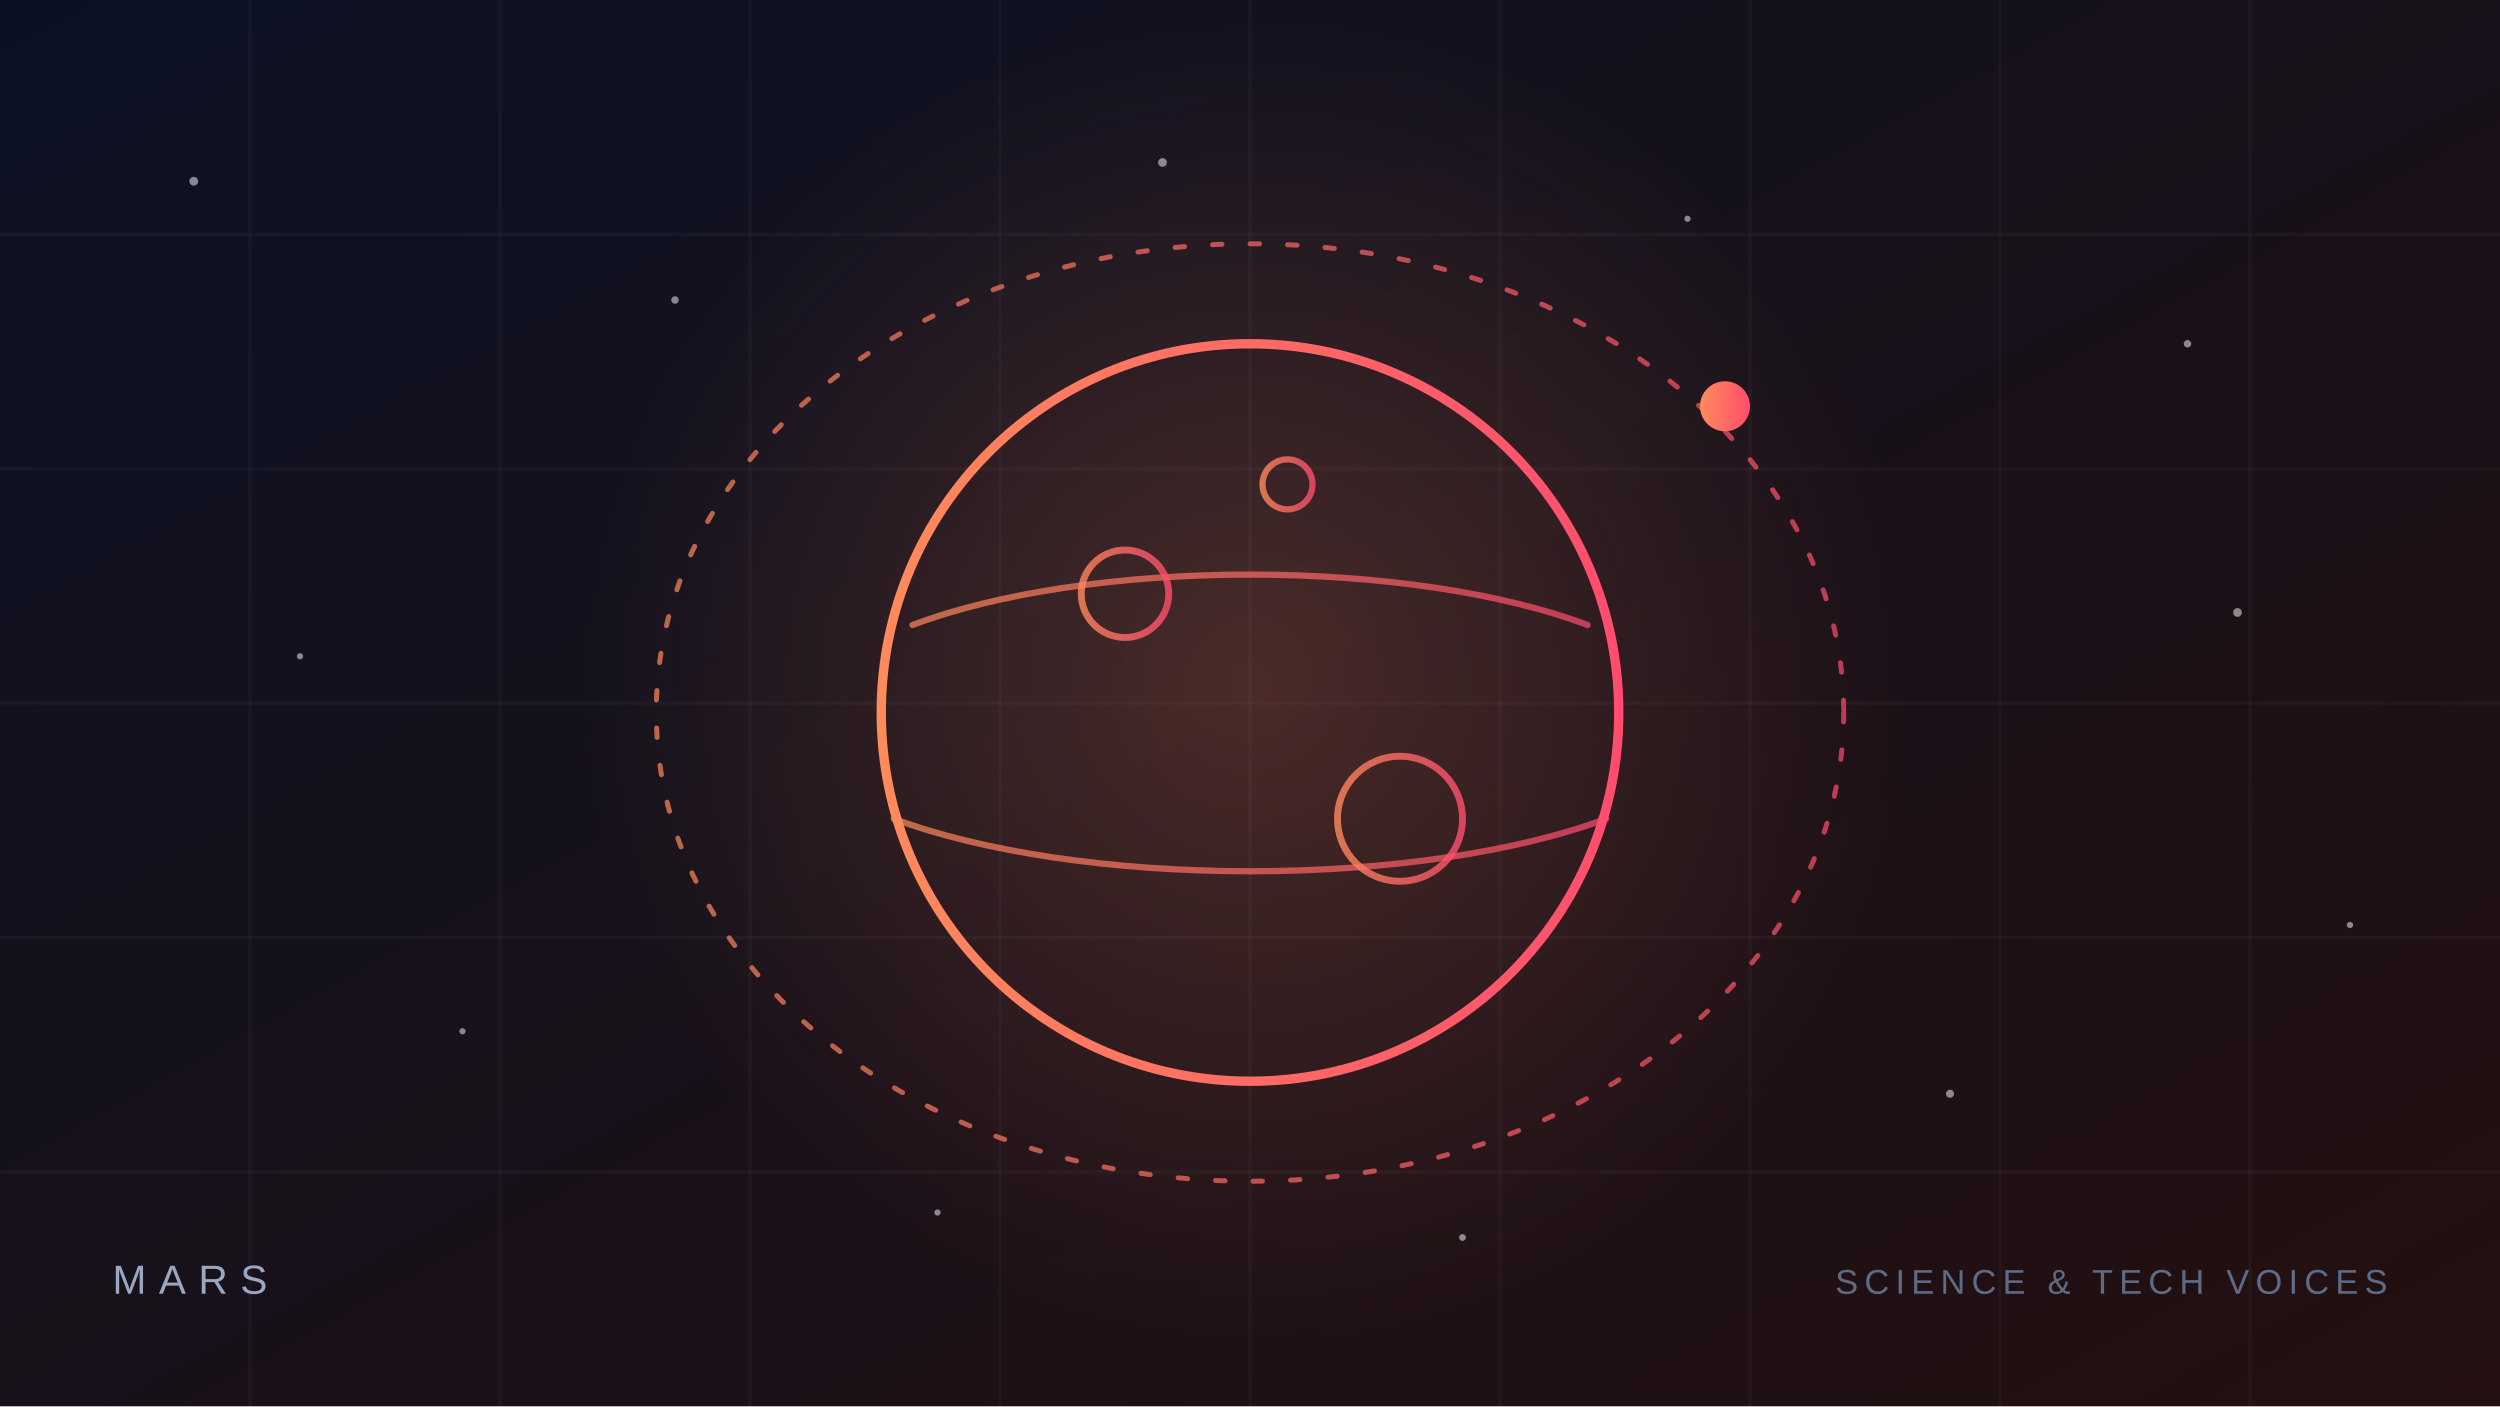
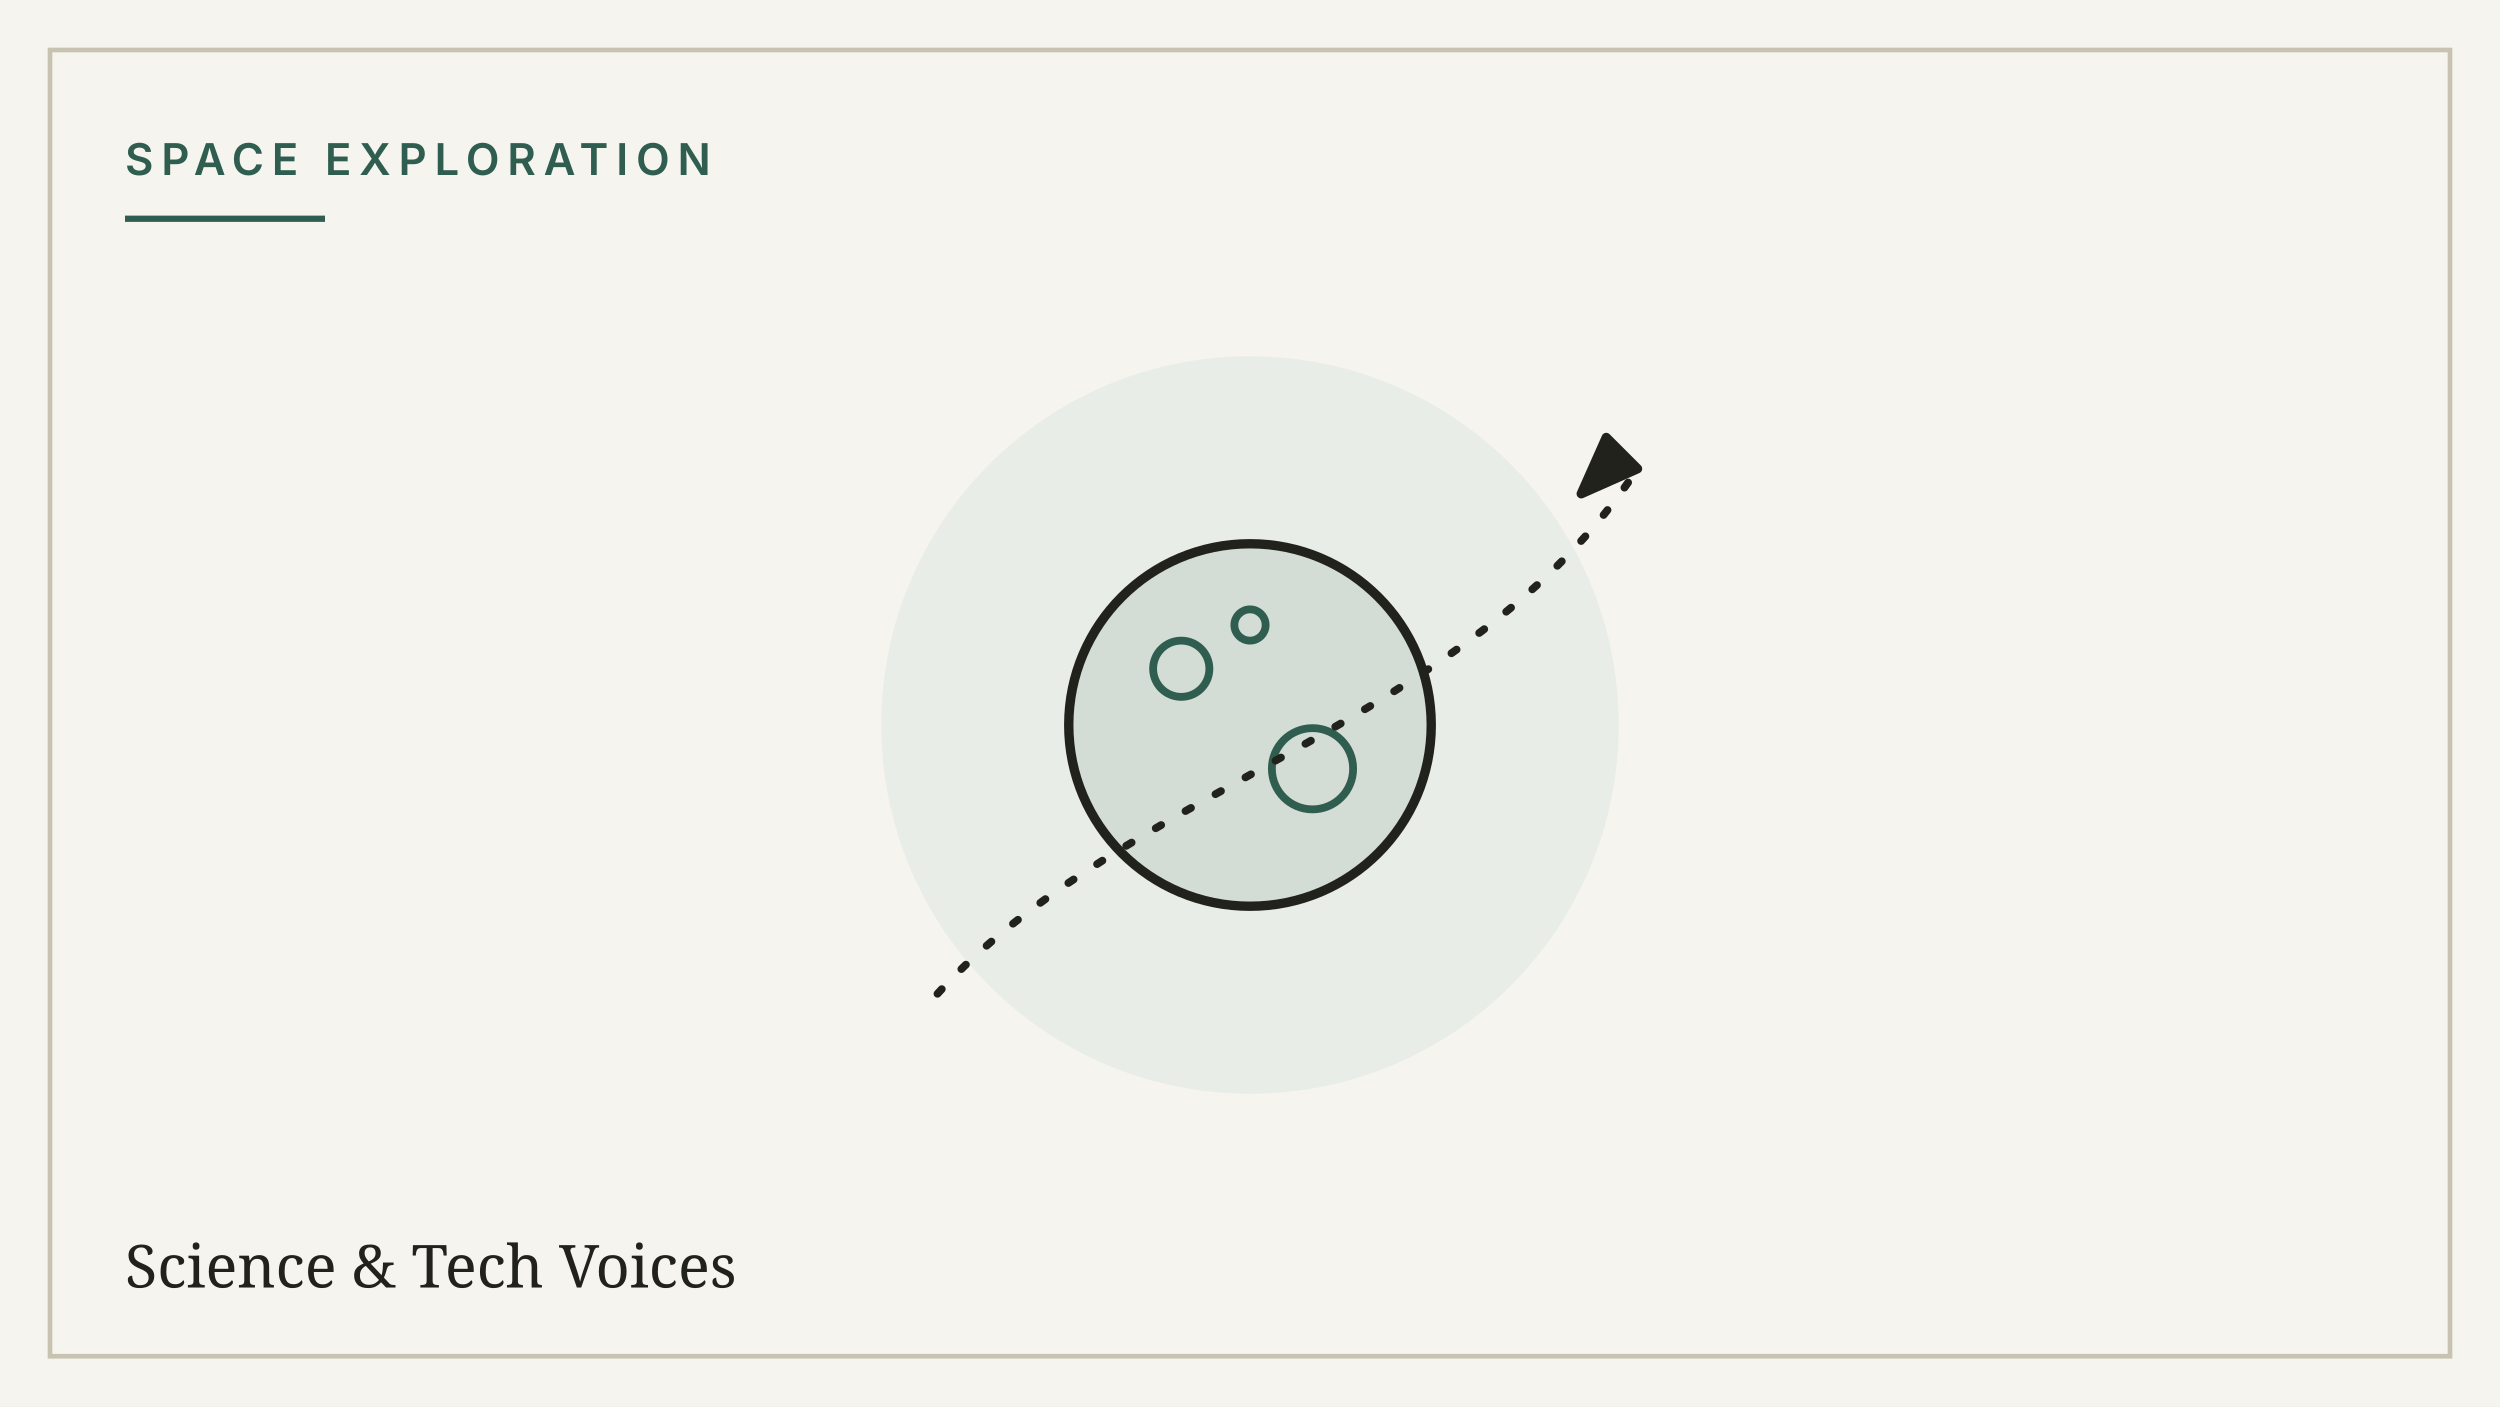
<svg xmlns="http://www.w3.org/2000/svg" viewBox="0 0 800 450" role="img" aria-label="Mars Colonization: Humanity's Next Giant Leap">
-   <defs>
-     <linearGradient id="bg" x1="0" y1="0" x2="1" y2="1">
-       <stop offset="0" stop-color="#0b1124" />
-       <stop offset="1" stop-color="#241010" />
-     </linearGradient>
-     <linearGradient id="ac" x1="0" y1="0" x2="1" y2="0">
-       <stop offset="0" stop-color="#ff8a5c" />
-       <stop offset="1" stop-color="#ff4d6d" />
-     </linearGradient>
-     <radialGradient id="glow" cx="0.5" cy="0.5" r="0.5">
-       <stop offset="0" stop-color="#ff8a5c" stop-opacity="0.22" />
-       <stop offset="1" stop-color="#ff8a5c" stop-opacity="0" />
-     </radialGradient>
-   </defs>
-   <rect width="800" height="450" fill="url(#bg)" />
-   <g stroke="#ffffff" stroke-opacity="0.035" stroke-width="1">
-     <line x1="80" y1="0" x2="80" y2="450" />
-     <line x1="160" y1="0" x2="160" y2="450" />
-     <line x1="240" y1="0" x2="240" y2="450" />
-     <line x1="320" y1="0" x2="320" y2="450" />
-     <line x1="400" y1="0" x2="400" y2="450" />
-     <line x1="480" y1="0" x2="480" y2="450" />
-     <line x1="560" y1="0" x2="560" y2="450" />
-     <line x1="640" y1="0" x2="640" y2="450" />
-     <line x1="720" y1="0" x2="720" y2="450" />
-     <line x1="0" y1="75" x2="800" y2="75" />
-     <line x1="0" y1="150" x2="800" y2="150" />
-     <line x1="0" y1="225" x2="800" y2="225" />
-     <line x1="0" y1="300" x2="800" y2="300" />
-     <line x1="0" y1="375" x2="800" y2="375" />
+   <rect width="800" height="450" fill="#f6f4ee" />
+   <rect x="16" y="16" width="768" height="418" fill="none" stroke="#c8c2b1" stroke-width="1.5" />
+   <text x="40" y="56" font-family="Inter, Segoe UI, sans-serif" font-size="14" letter-spacing="2.5" font-weight="600" fill="#2f5d4f">SPACE EXPLORATION</text>
+   <line x1="40" y1="70" x2="104" y2="70" stroke="#2f5d4f" stroke-width="2" />
+   <text x="40" y="412" font-family="Spectral, Georgia, serif" font-size="19" fill="#22221d">Science &amp; Tech Voices</text>
+   <circle cx="400" cy="232" r="118" fill="#e9ede7" />
+   <g stroke-linecap="round" stroke-linejoin="round" fill="none">
+     <circle cx="400" cy="232" r="58" stroke="#22221d" stroke-width="3" fill="#2f5d4f" fill-opacity="0.12" />
+     <g stroke="#2f5d4f" stroke-width="2.5">
+       <circle cx="378" cy="214" r="9" />
+       <circle cx="420" cy="246" r="13" />
+       <circle cx="400" cy="200" r="5" />
+     </g>
+     <path stroke="#22221d" stroke-width="2.5" stroke-dasharray="2 9" d="M300 318 C 360 252, 470 232, 524 150" />
+     <path stroke="#22221d" stroke-width="3" d="M524 150 l-18 8 8 -18 z" fill="#22221d" />
  </g>
-   <g>
-     <circle cx="62" cy="58" r="1.4" fill="#ffffff" opacity="0.5" />
-     <circle cx="148" cy="330" r="1.0" fill="#ffffff" opacity="0.5" />
-     <circle cx="216" cy="96" r="1.2" fill="#ffffff" opacity="0.5" />
-     <circle cx="300" cy="388" r="1.0" fill="#ffffff" opacity="0.5" />
-     <circle cx="372" cy="52" r="1.4" fill="#ffffff" opacity="0.5" />
-     <circle cx="468" cy="396" r="1.1" fill="#ffffff" opacity="0.5" />
-     <circle cx="540" cy="70" r="1.0" fill="#ffffff" opacity="0.5" />
-     <circle cx="624" cy="350" r="1.3" fill="#ffffff" opacity="0.5" />
-     <circle cx="700" cy="110" r="1.2" fill="#ffffff" opacity="0.5" />
-     <circle cx="752" cy="296" r="1.0" fill="#ffffff" opacity="0.5" />
-     <circle cx="96" cy="210" r="1.0" fill="#ffffff" opacity="0.5" />
-     <circle cx="716" cy="196" r="1.4" fill="#ffffff" opacity="0.5" />
-   </g>
-   <circle cx="400" cy="218" r="215" fill="url(#glow)" />
-   <g stroke="url(#ac)" fill="none" stroke-width="3" stroke-linecap="round" stroke-linejoin="round">
-     <circle cx="400" cy="228" r="118" />
-     <path d="M292,200 a142,46 0 0 1 216,0" stroke-width="2" opacity="0.7" />
-     <path d="M286,262 a150,48 0 0 0 228,0" stroke-width="2" opacity="0.7" />
-     <circle cx="360" cy="190" r="14" stroke-width="2.2" opacity="0.8" />
-     <circle cx="448" cy="262" r="20" stroke-width="2.2" opacity="0.8" />
-     <circle cx="412" cy="155" r="8" stroke-width="2" opacity="0.8" />
-     <ellipse cx="400" cy="228" rx="190" ry="150" stroke-width="1.6" stroke-dasharray="3 9" opacity="0.7" />
-     <circle cx="552" cy="130" r="8" fill="url(#ac)" stroke="none" />
-   </g>
-   <text x="36" y="414" font-family="Arial, Helvetica, sans-serif" font-size="13" letter-spacing="4" fill="#9aa7c0">MARS</text>
-   <text x="764" y="414" text-anchor="end" font-family="Arial, Helvetica, sans-serif" font-size="11" letter-spacing="2" fill="#5d6b85">SCIENCE &amp; TECH VOICES</text>
</svg>
